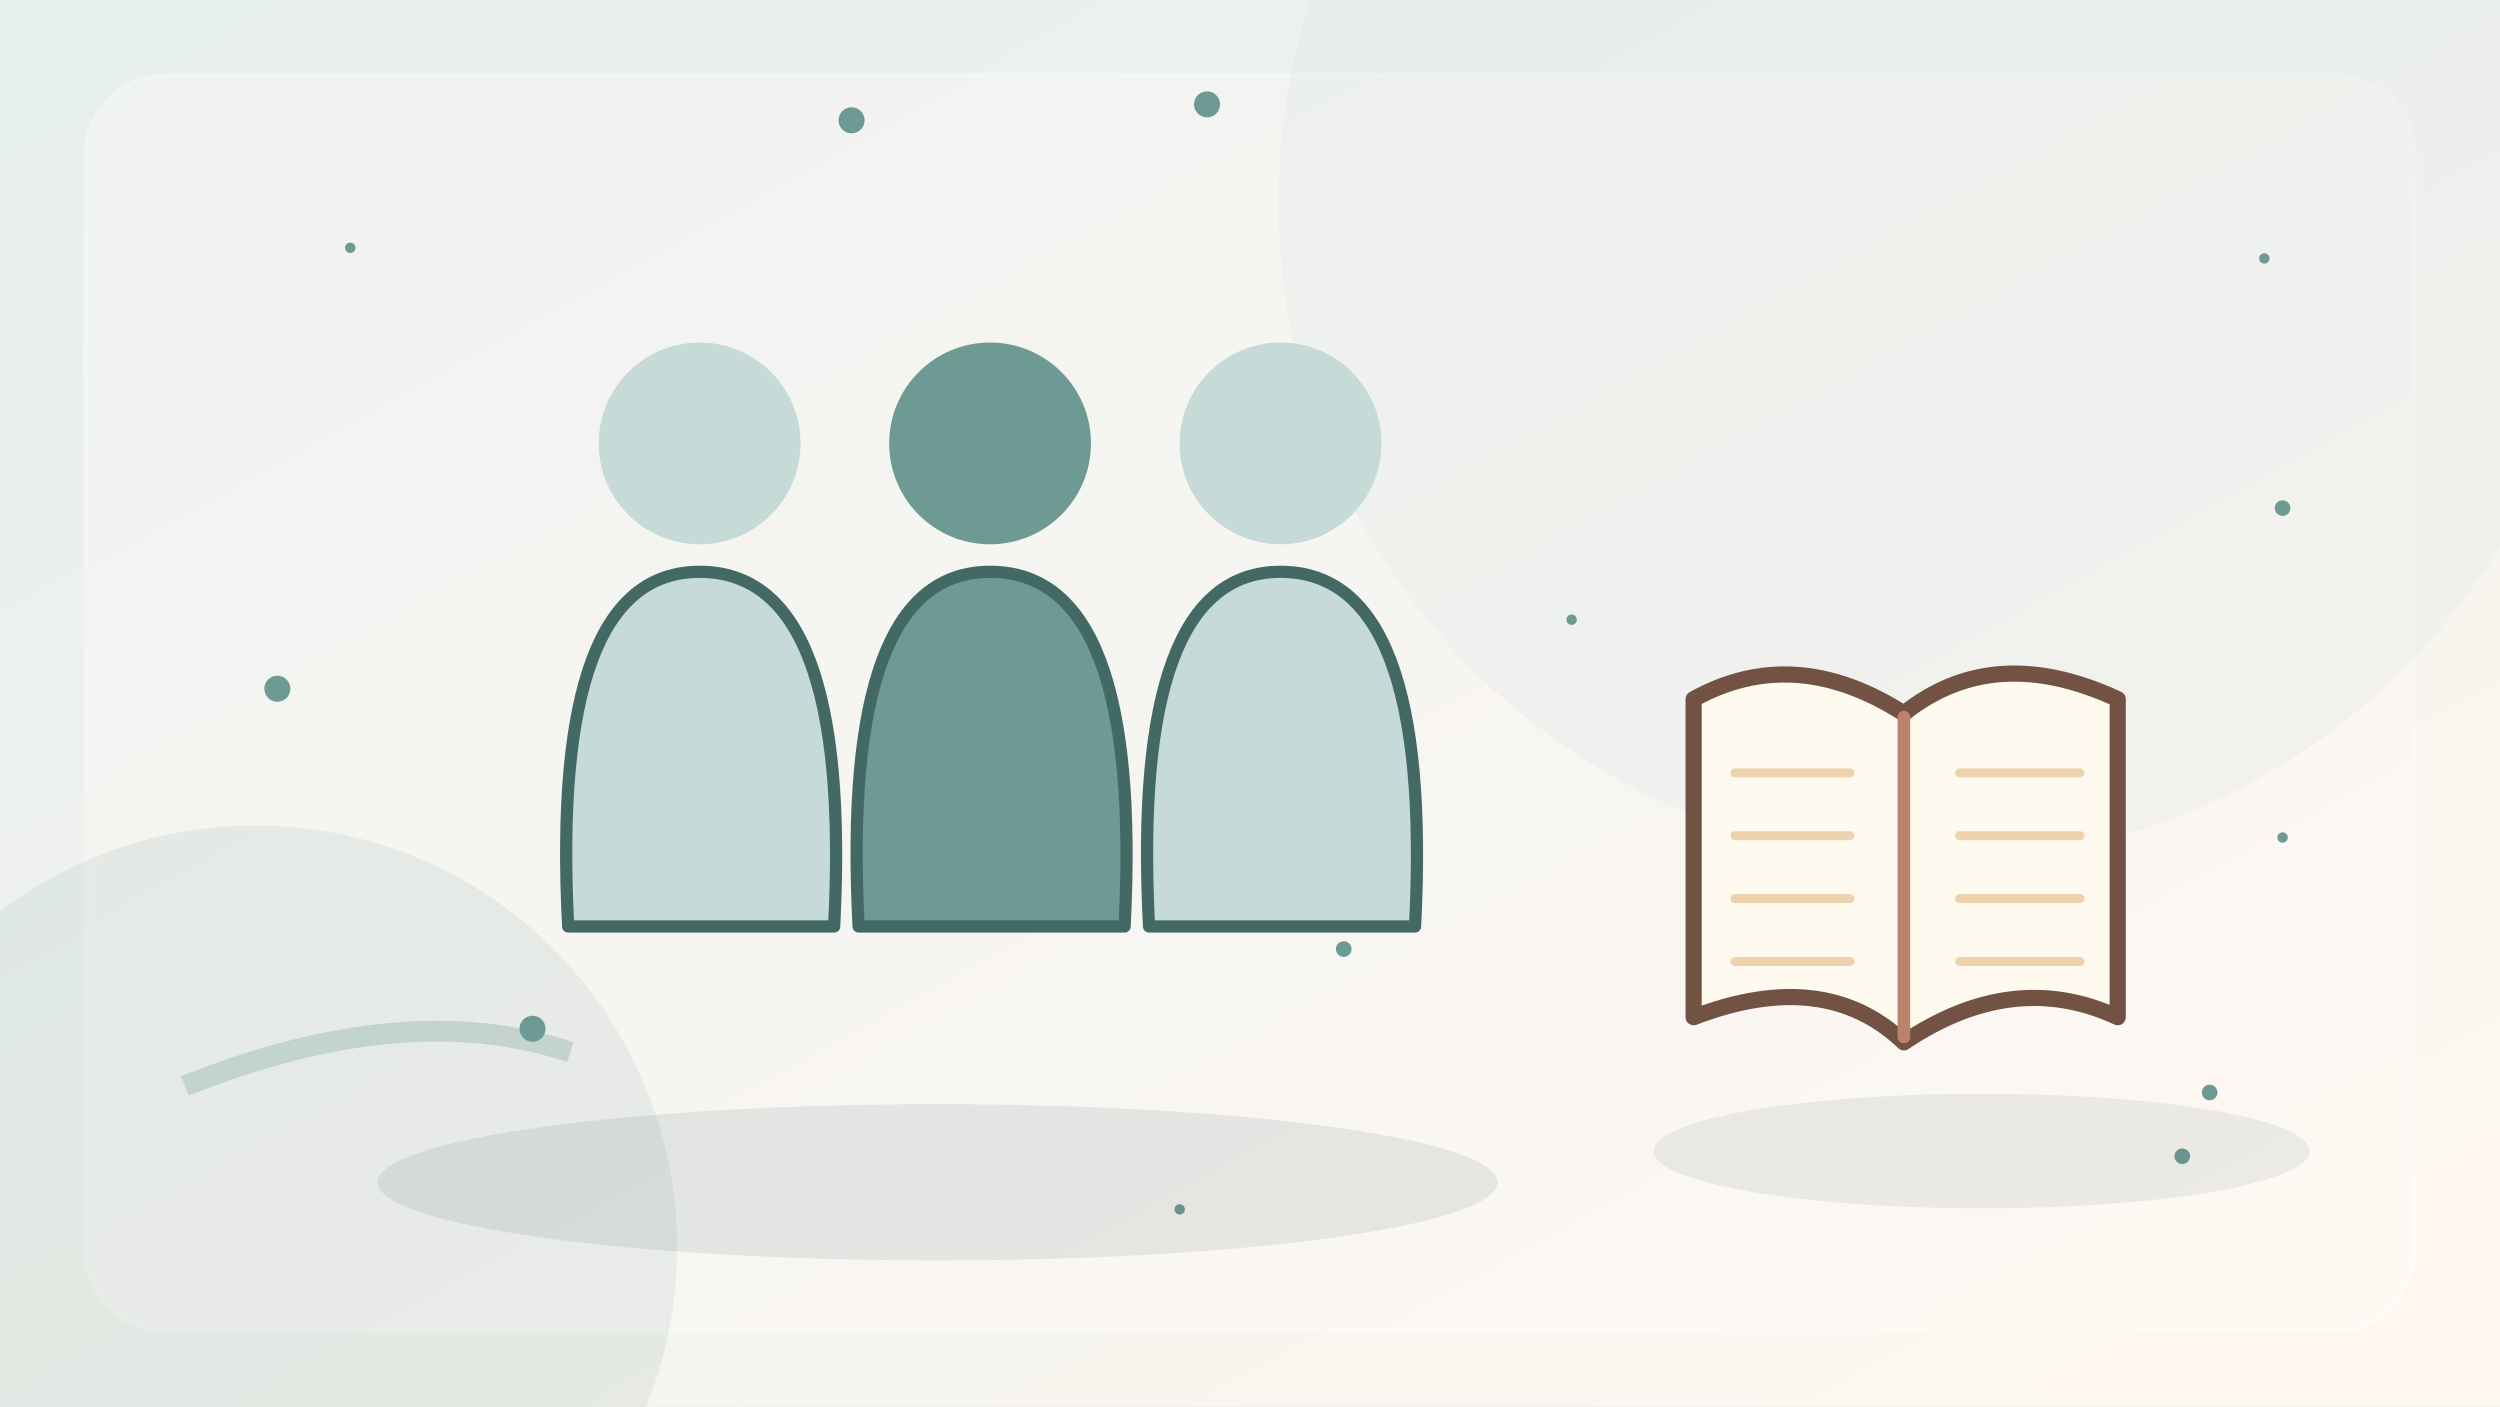
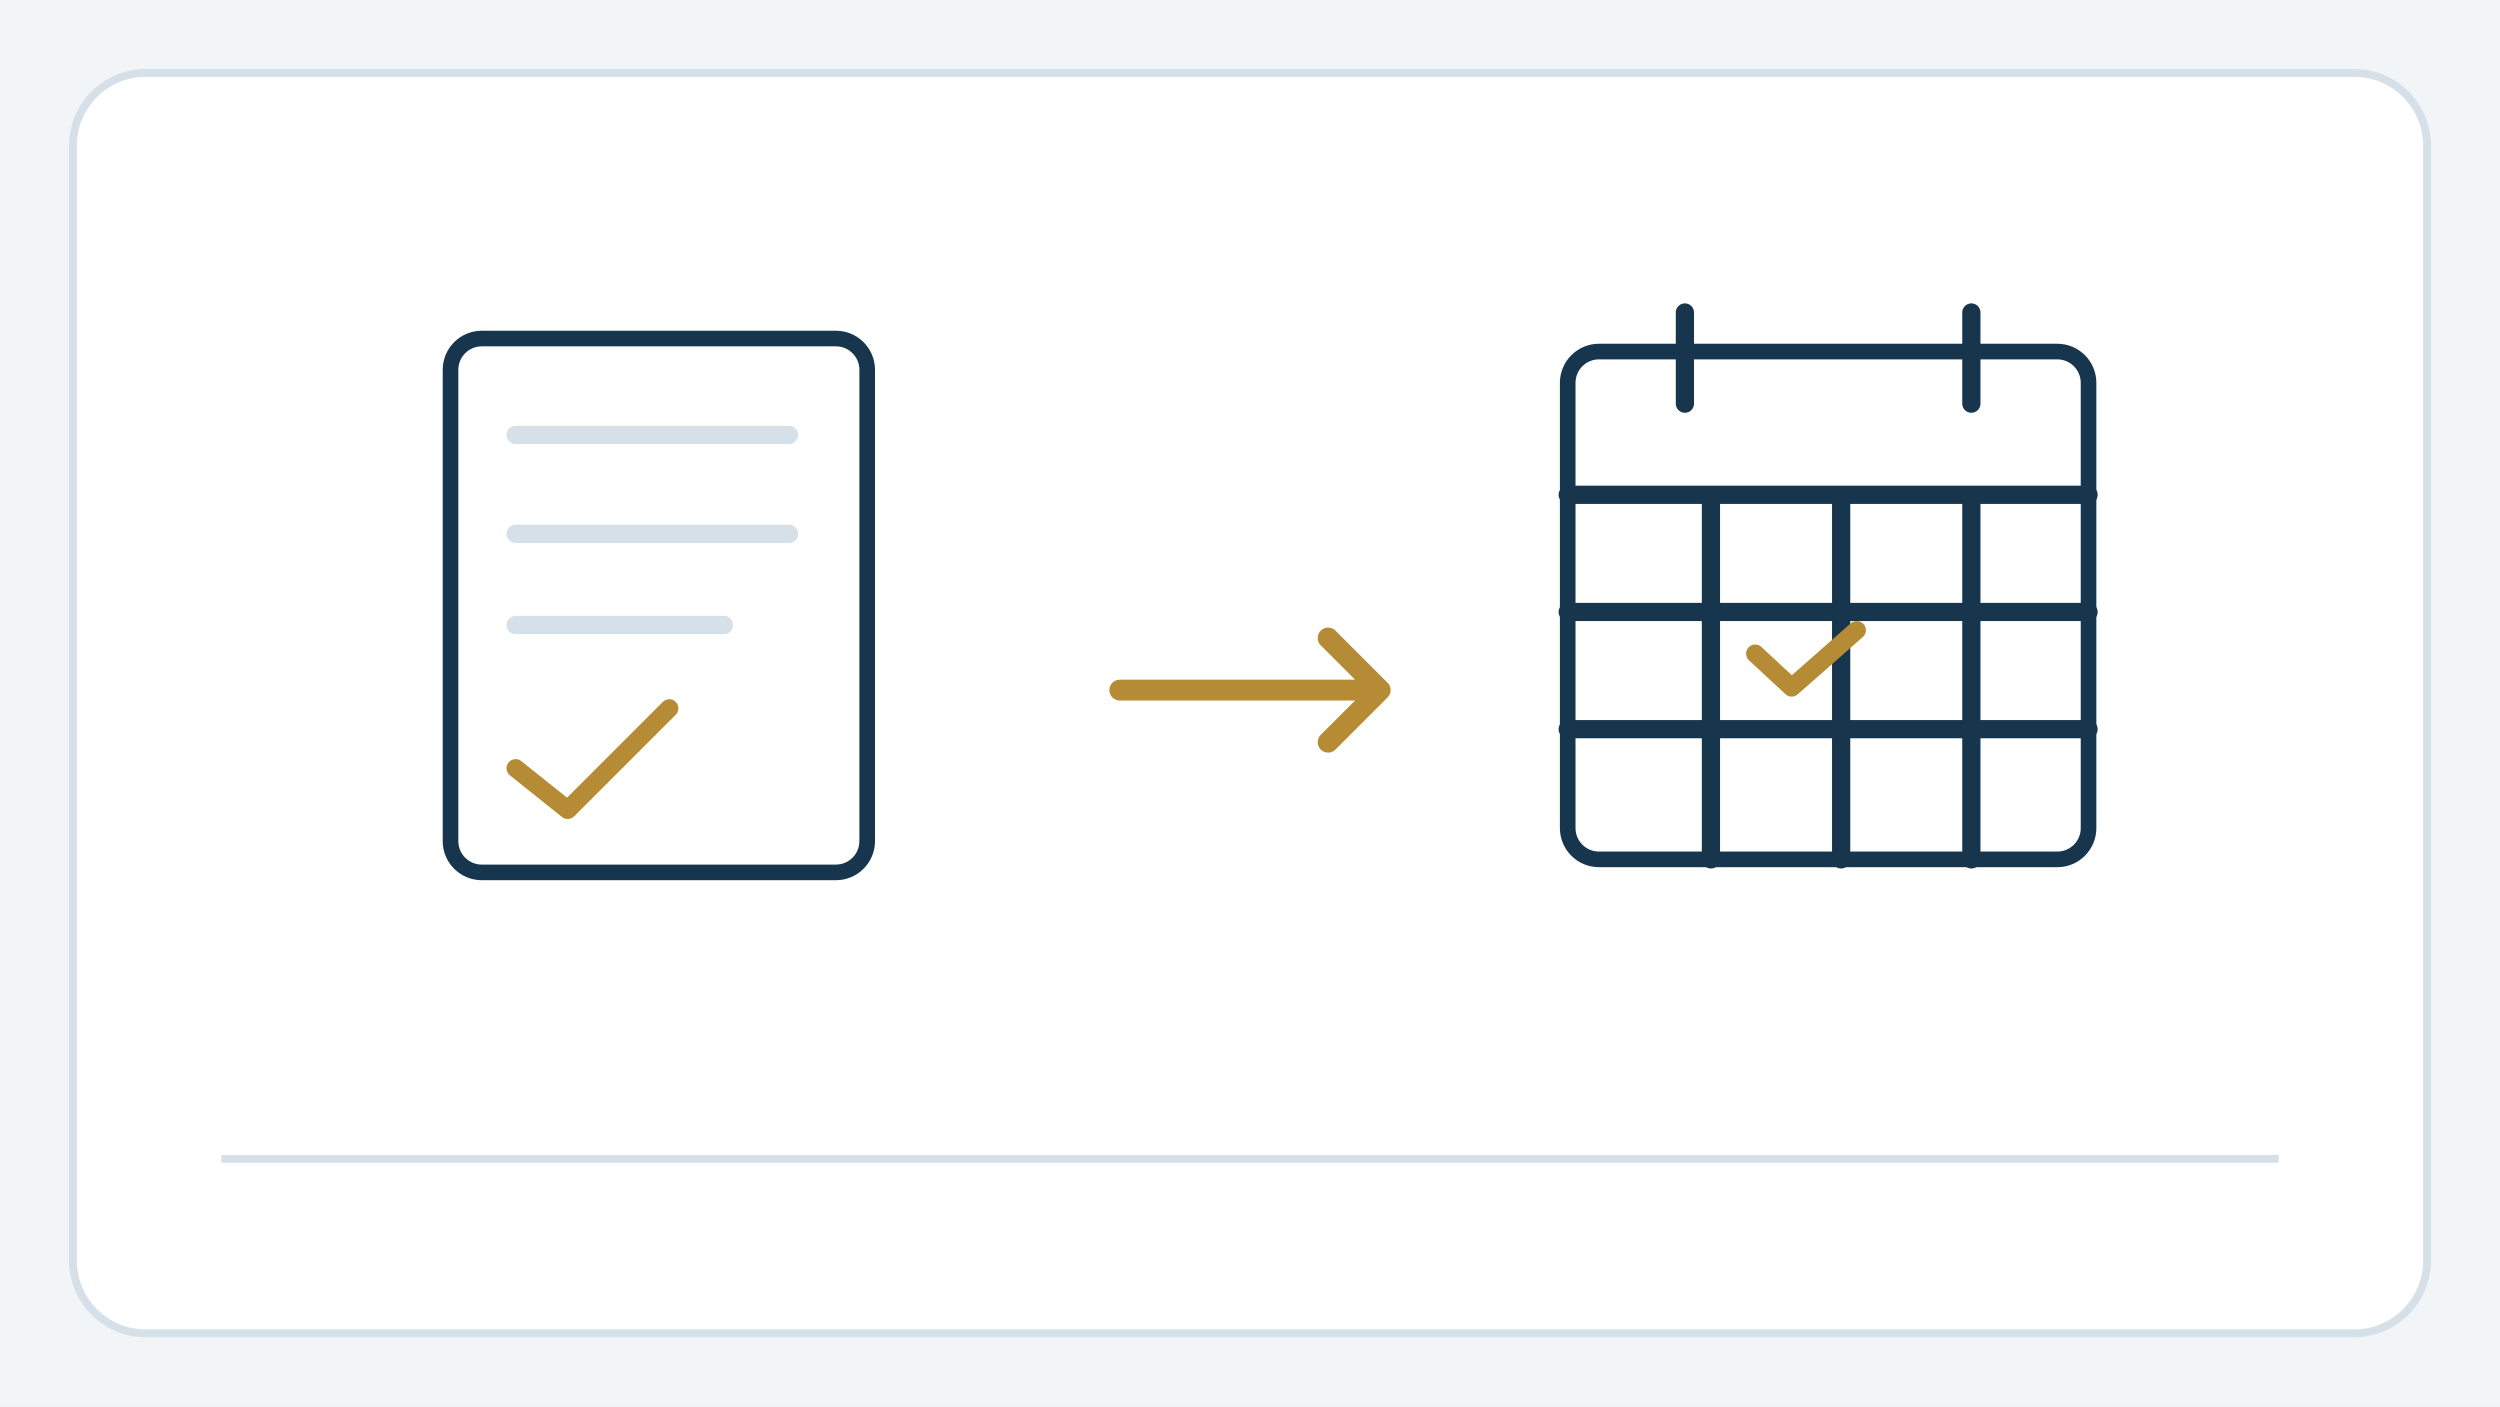
- <svg xmlns="http://www.w3.org/2000/svg" width="960" height="540" viewBox="0 0 960 540" role="img" aria-label="Autorska ilustracja: Doprecyzowanie pytania po uzyskaniu informacji">
-   <defs>
-     <linearGradient id="background" x1="0" y1="0" x2="1" y2="1">
-       <stop offset="0" stop-color="#e6eeee" />
-       <stop offset="1" stop-color="#fff8ef" />
-     </linearGradient>
-   </defs>
-   <rect width="960" height="540" fill="url(#background)" />
-   <rect x="33" y="29" width="894" height="482" rx="31" fill="#fffaf7" opacity=".35" stroke="#fff" stroke-width="2" />
-   <circle cx="744" cy="78" r="253" fill="#c6dad7" opacity=".16" />
-   <circle cx="98" cy="479" r="162" fill="#6d9a93" opacity=".12" />
-   <circle cx="726" cy="372.6" r="2" fill="#6d9a93" stroke="none" stroke-width="4" />
-   <circle cx="106.5" cy="264.48" r="5" fill="#6d9a93" stroke="none" stroke-width="4" />
-   <circle cx="838" cy="444" r="3" fill="#6d9a93" stroke="none" stroke-width="4" />
-   <circle cx="516" cy="364.44" r="3" fill="#6d9a93" stroke="none" stroke-width="4" />
-   <circle cx="876.5" cy="321.6" r="2" fill="#6d9a93" stroke="none" stroke-width="4" />
-   <circle cx="876.5" cy="195.12" r="3" fill="#6d9a93" stroke="none" stroke-width="4" />
-   <circle cx="477.5" cy="299.16" r="2" fill="#6d9a93" stroke="none" stroke-width="4" />
-   <circle cx="453" cy="464.4" r="2" fill="#6d9a93" stroke="none" stroke-width="4" />
-   <circle cx="869.5" cy="99.24" r="2" fill="#6d9a93" stroke="none" stroke-width="4" />
-   <circle cx="134.5" cy="95.16" r="2" fill="#6d9a93" stroke="none" stroke-width="4" />
-   <circle cx="327" cy="46.2" r="5" fill="#6d9a93" stroke="none" stroke-width="4" />
-   <circle cx="204.5" cy="395.04" r="5" fill="#6d9a93" stroke="none" stroke-width="4" />
-   <circle cx="848.5" cy="419.52" r="3" fill="#6d9a93" stroke="none" stroke-width="4" />
-   <circle cx="603.5" cy="237.96" r="2" fill="#6d9a93" stroke="none" stroke-width="4" />
-   <circle cx="463.5" cy="40.08" r="5" fill="#6d9a93" stroke="none" stroke-width="4" />
-   <ellipse cx="360" cy="454" rx="215" ry="30" fill="#436965" opacity=".12" />
-   <ellipse cx="761" cy="442" rx="126" ry="22" fill="#436965" opacity=".10" />
-   <g transform="translate(190 47) scale(1.174)">
-     <circle cx="67" cy="105" r="33" fill="#c6dad7" stroke="none" stroke-width="4" />
-     <circle cx="162" cy="105" r="33" fill="#6d9a93" stroke="none" stroke-width="4" />
-     <circle cx="257" cy="105" r="33" fill="#c6dad7" stroke="none" stroke-width="4" />
-     <path d="M24 263q-6-116 43-116q50 0 44 116Z" fill="#c6dad7" stroke="#436965" stroke-width="4" stroke-linejoin="round" stroke-linecap="round" />
-     <path d="M119 263q-6-116 43-116q50 0 44 116Z" fill="#6d9a93" stroke="#436965" stroke-width="4" stroke-linejoin="round" stroke-linecap="round" />
-     <path d="M214 263q-6-116 43-116q50 0 44 116Z" fill="#c6dad7" stroke="#436965" stroke-width="4" stroke-linejoin="round" stroke-linecap="round" />
+ <svg xmlns="http://www.w3.org/2000/svg" width="960" height="540" viewBox="0 0 960 540" role="img" aria-label="Doprecyzowanie pytania po uzyskaniu informacji — dokument i kalendarz">
+   <rect width="960" height="540" fill="#f1f5f8" />
+   <rect x="28" y="28" width="904" height="484" rx="28" fill="#fff" stroke="#d6e0e8" stroke-width="3" />
+   <g transform="translate(93 85)">
+     <rect x="80" y="45" width="160" height="205" rx="12" fill="#fff" stroke="#17364d" stroke-width="6" />
+     <path d="M105 82H210 M105 120H210 M105 155H185" fill="none" stroke="#d6e0e8" stroke-width="7" stroke-linecap="round" stroke-linejoin="round" />
+     <path d="M105 210L125 226L164 187" fill="none" stroke="#b68b36" stroke-width="7" stroke-linecap="round" stroke-linejoin="round" />
  </g>
-   <g transform="translate(620 225) scale(0.690)">
-     <path d="M161 71q-61-39-117-8v177q73-28 117 14q61-41 119-14V63q-69-32-119 8Z" fill="#fffaf0" stroke="#725243" stroke-width="9" stroke-linejoin="round" stroke-linecap="round" />
-     <path d="M161 73L161 251" stroke="#bc826b" stroke-width="7" stroke-linecap="round" fill="none" />
-     <path d="M67 104L131 104" stroke="#edd2ae" stroke-width="5" stroke-linecap="round" fill="none" />
-     <path d="M192 104L259 104" stroke="#edd2ae" stroke-width="5" stroke-linecap="round" fill="none" />
-     <path d="M67 139L131 139" stroke="#edd2ae" stroke-width="5" stroke-linecap="round" fill="none" />
-     <path d="M192 139L259 139" stroke="#edd2ae" stroke-width="5" stroke-linecap="round" fill="none" />
-     <path d="M67 174L131 174" stroke="#edd2ae" stroke-width="5" stroke-linecap="round" fill="none" />
-     <path d="M192 174L259 174" stroke="#edd2ae" stroke-width="5" stroke-linecap="round" fill="none" />
-     <path d="M67 209L131 209" stroke="#edd2ae" stroke-width="5" stroke-linecap="round" fill="none" />
-     <path d="M192 209L259 209" stroke="#edd2ae" stroke-width="5" stroke-linecap="round" fill="none" />
+   <g transform="translate(542 85)">
+     <rect x="60" y="50" width="200" height="195" rx="12" fill="#fff" stroke="#17364d" stroke-width="6" />
+     <path d="M60 105H260 M115 105V245 M165 105V245 M215 105V245 M60 150H260 M60 195H260 M105 35V70 M215 35V70" fill="none" stroke="#17364d" stroke-width="7" stroke-linecap="round" stroke-linejoin="round" />
+     <path d="M132 166L146 179L171 157" fill="none" stroke="#b68b36" stroke-width="7" stroke-linecap="round" stroke-linejoin="round" />
  </g>
-   <path d="M71 417q85-34 148-13" fill="none" stroke="#6d9a93" opacity=".29" stroke-width="8" />
+   <path d="M430 265H530 M510 245L530 265L510 285" fill="none" stroke="#b68b36" stroke-width="8" stroke-linecap="round" stroke-linejoin="round" />
+   <path d="M85 445H875" fill="none" stroke="#d6e0e8" stroke-width="3" />
</svg>
